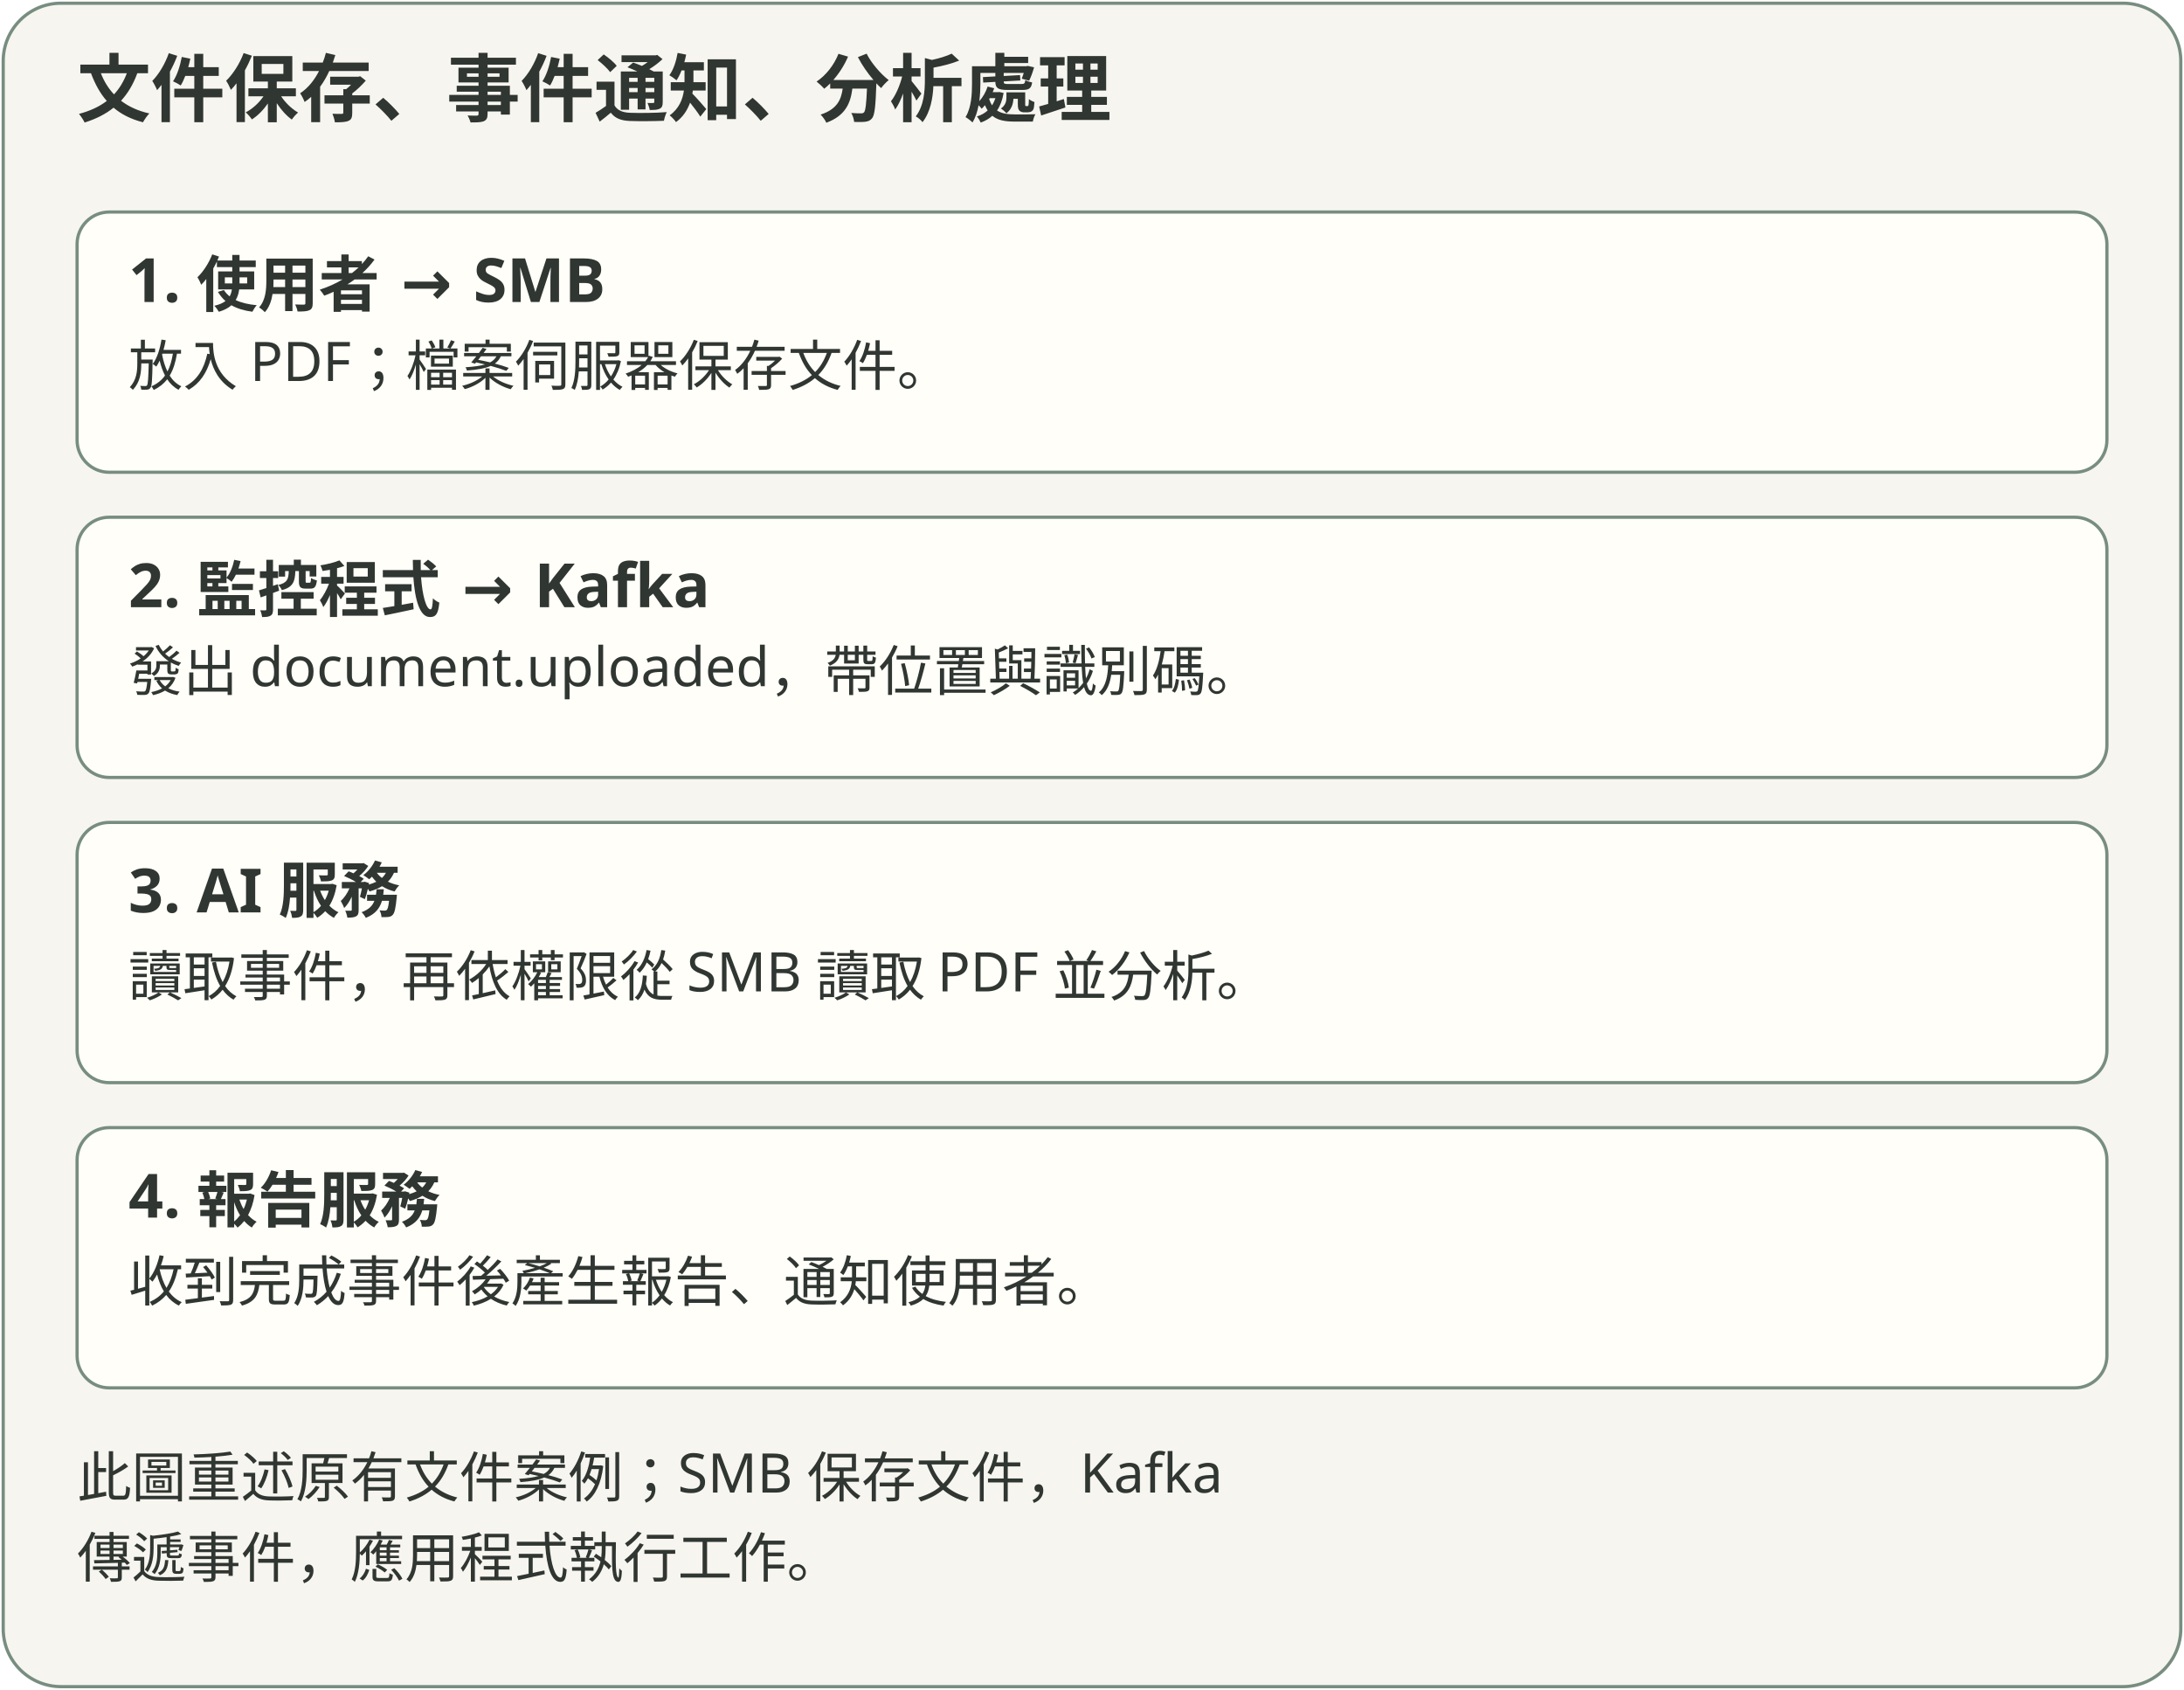
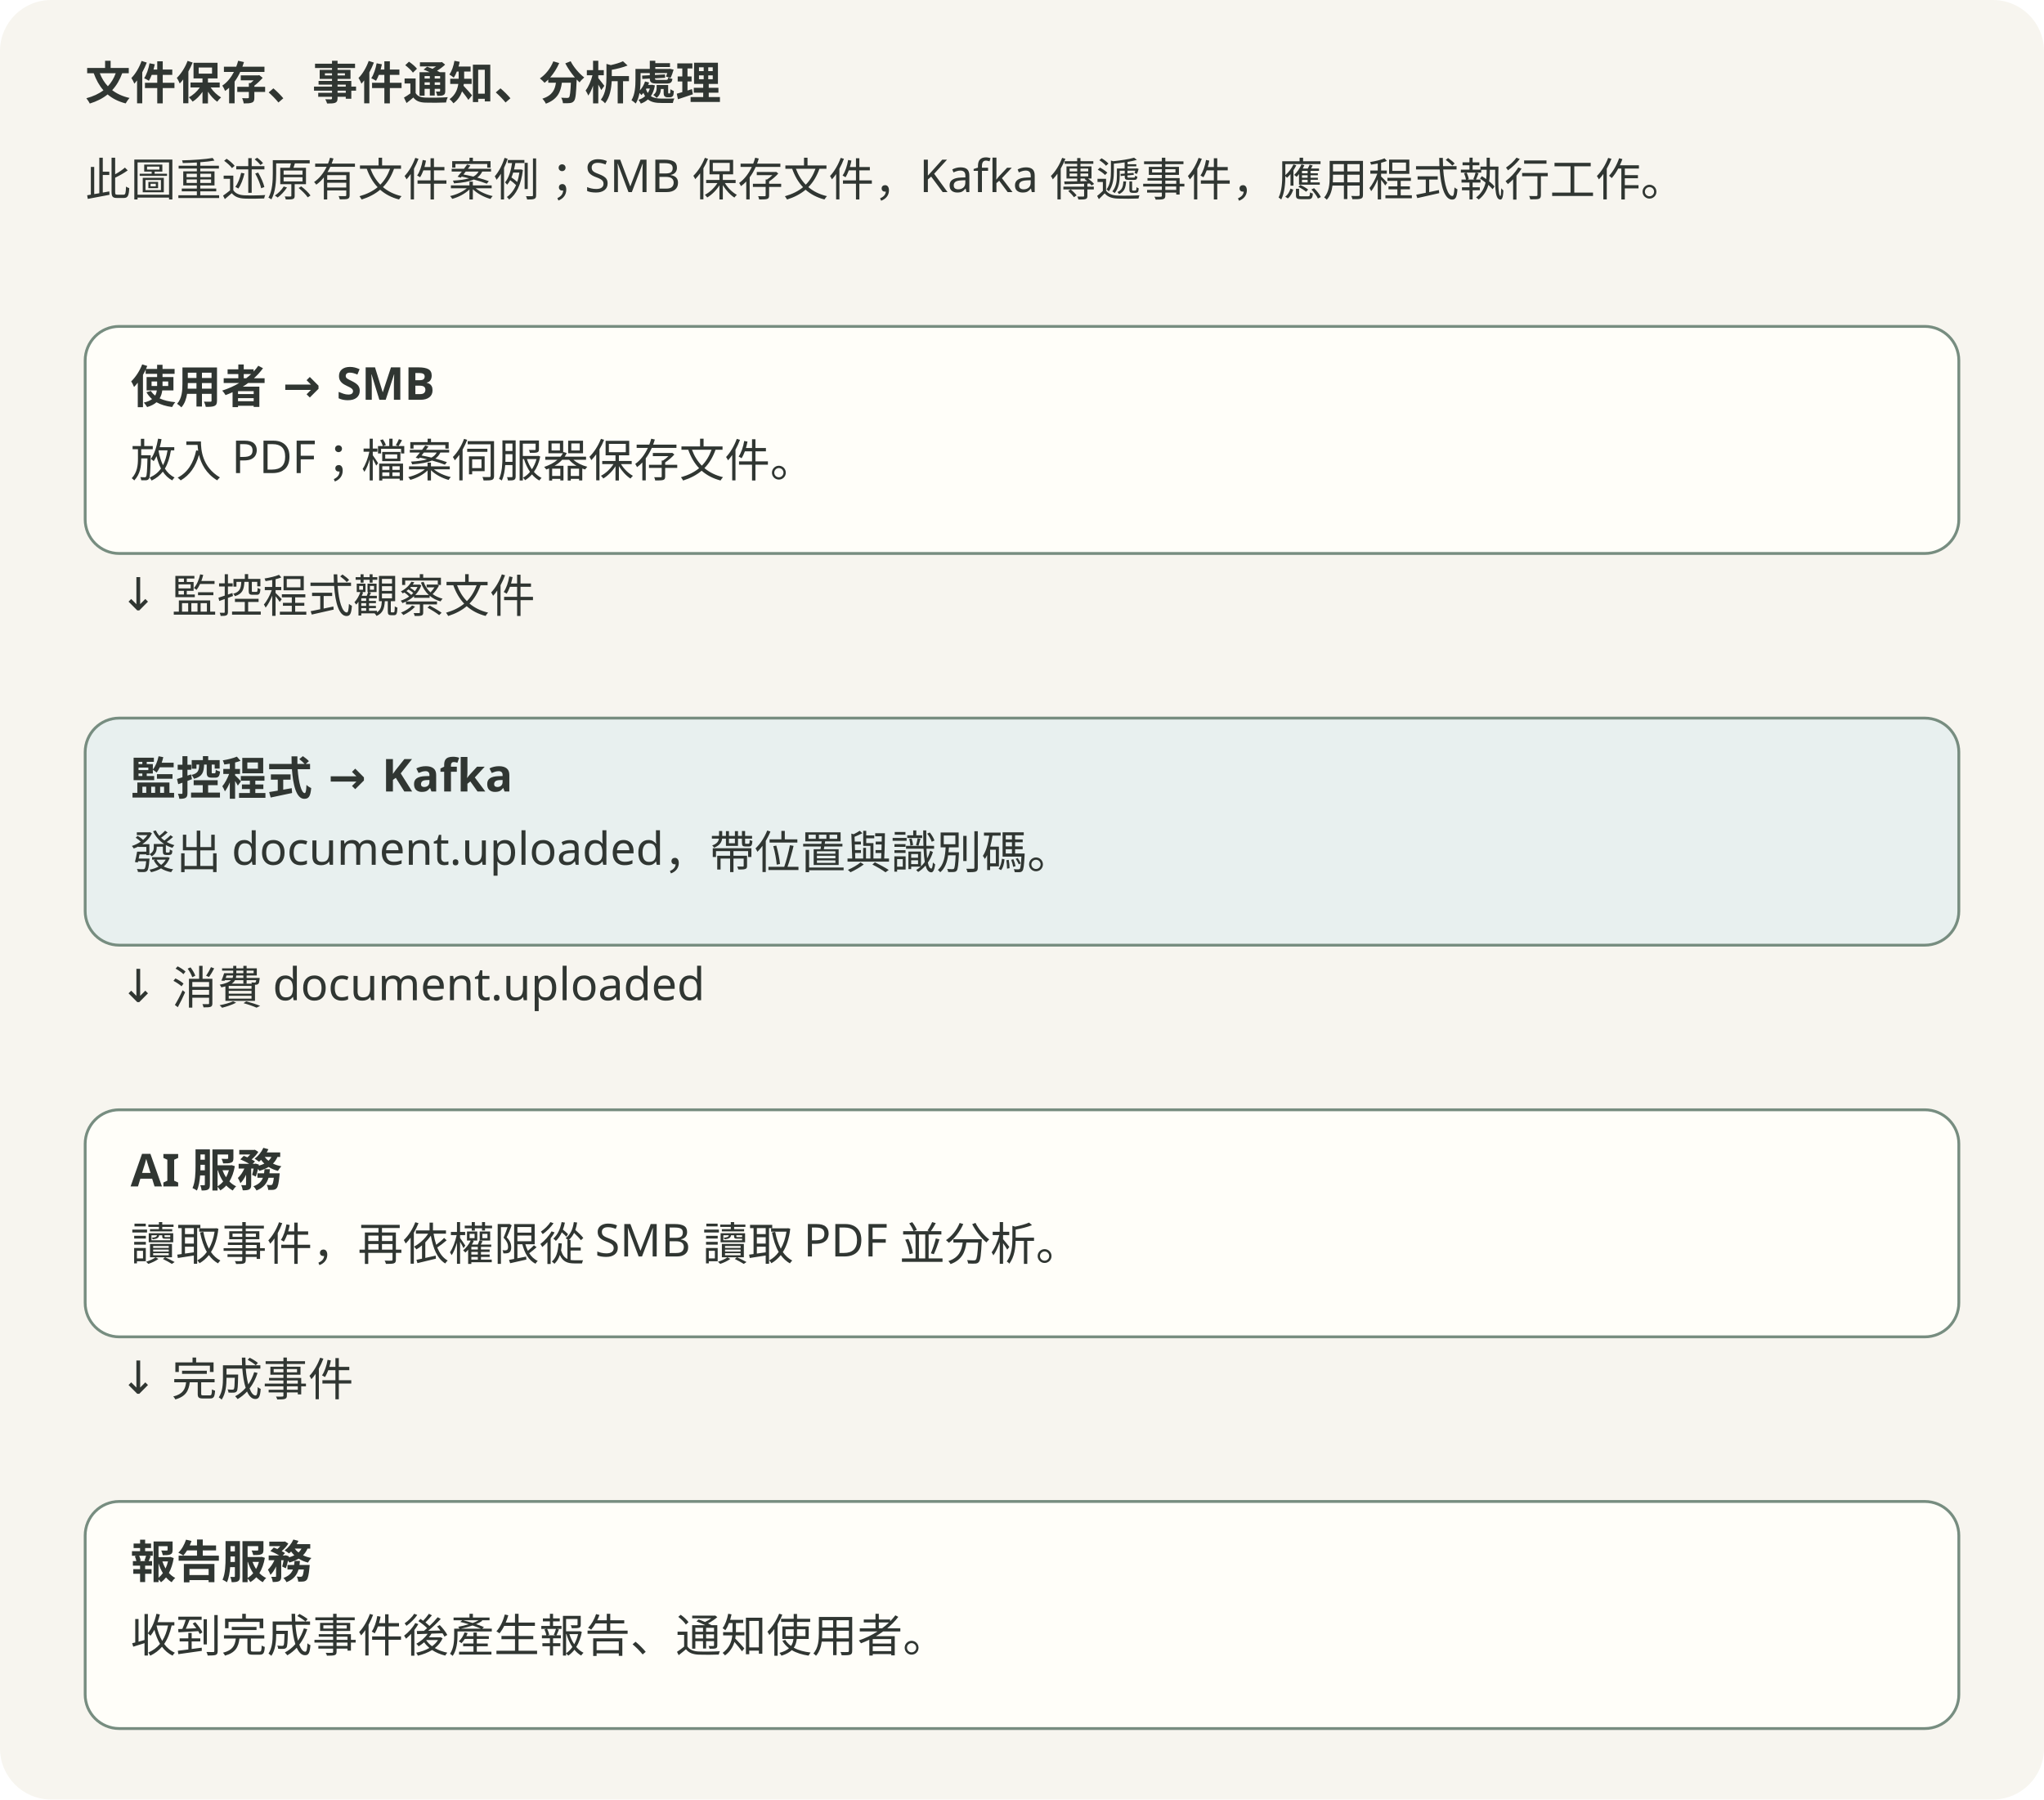
- <svg xmlns="http://www.w3.org/2000/svg" viewBox="0 0 680 526" role="img" aria-labelledby="title desc">
-   <rect x="1" y="1" width="678" height="524" rx="18" fill="#f7f5ef" stroke="#778d80" />
-   <g fill="#303632" font-family="sans-serif">
-     <text x="24" y="36" font-size="23" font-weight="bold">文件保存、事件通知、分析處理</text>
-     <rect x="24" y="66" width="632" height="81" rx="10" fill="#fffef9" stroke="#778d80" />
-     <text x="40" y="94" font-size="19" font-weight="bold">1. 使用者 → SMB</text>
-     <text x="40" y="120" font-size="17">放入 PDF；檔案伺服器保存文件。</text>
-     <rect x="24" y="161" width="632" height="81" rx="10" fill="#fffef9" stroke="#778d80" />
-     <text x="40" y="189" font-size="19" font-weight="bold">2. 監控程式 → Kafka</text>
-     <text x="40" y="215" font-size="17">發出 document.uploaded，帶位置與識別碼。</text>
-     <rect x="24" y="256" width="632" height="81" rx="10" fill="#fffef9" stroke="#778d80" />
-     <text x="40" y="284" font-size="19" font-weight="bold">3. AI 服務</text>
-     <text x="40" y="310" font-size="17">讀取事件，再依權限從 SMB 讀取 PDF 並分析。</text>
-     <rect x="24" y="351" width="632" height="81" rx="10" fill="#fffef9" stroke="#778d80" />
-     <text x="40" y="379" font-size="19" font-weight="bold">4. 報告服務</text>
-     <text x="40" y="405" font-size="17">收到完成事件後產生報告、通知使用者。</text>
-     <text x="24" y="466" font-size="17">此圖重述原有文件案例；SMB 保存文件，Kafka</text>
-     <text x="24" y="491" font-size="17">傳遞事件，應用程式執行工作。</text>
+ <svg xmlns="http://www.w3.org/2000/svg" width="720" height="634" viewBox="0 0 720 634" role="img" aria-labelledby="title desc">
+   <rect width="720" height="634" rx="18" fill="#f7f5ef" />
+   <g font-family="sans-serif" fill="#303632">
+     <text x="30" y="35" font-size="16" font-weight="650">文件保存、事件通知、分析處理</text>
+     <text x="30" y="69" font-size="16" font-weight="400">此圖重述原有文件案例；SMB 保存文件，Kafka 傳遞事件，應用程式執行工作。</text>
+     <rect x="30" y="115" width="660" height="80" rx="12" fill="#fffef9" stroke="#778d80" />
+     <text x="46" y="142" font-size="16" font-weight="650">使用者 → SMB</text>
+     <text x="46" y="168" font-size="16" font-weight="400">放入 PDF；檔案伺服器保存文件。</text>
+     <text x="42" y="215" font-size="16" font-weight="400">↓ 監控程式觀察文件</text>
+     <rect x="30" y="253" width="660" height="80" rx="12" fill="#e8f0ef" stroke="#778d80" />
+     <text x="46" y="280" font-size="16" font-weight="650">監控程式 → Kafka</text>
+     <text x="46" y="306" font-size="16" font-weight="400">發出 document.uploaded，帶位置與識別碼。</text>
+     <text x="42" y="353" font-size="16" font-weight="400">↓ 消費 document.uploaded</text>
+     <rect x="30" y="391" width="660" height="80" rx="12" fill="#fffef9" stroke="#778d80" />
+     <text x="46" y="418" font-size="16" font-weight="650">AI 服務</text>
+     <text x="46" y="444" font-size="16" font-weight="400">讀取事件，再依權限從 SMB 讀取 PDF 並分析。</text>
+     <text x="42" y="491" font-size="16" font-weight="400">↓ 完成事件</text>
+     <rect x="30" y="529" width="660" height="80" rx="12" fill="#fffef9" stroke="#778d80" />
+     <text x="46" y="556" font-size="16" font-weight="650">報告服務</text>
+     <text x="46" y="582" font-size="16" font-weight="400">收到完成事件後產生報告、通知使用者。</text>
  </g>
</svg>
